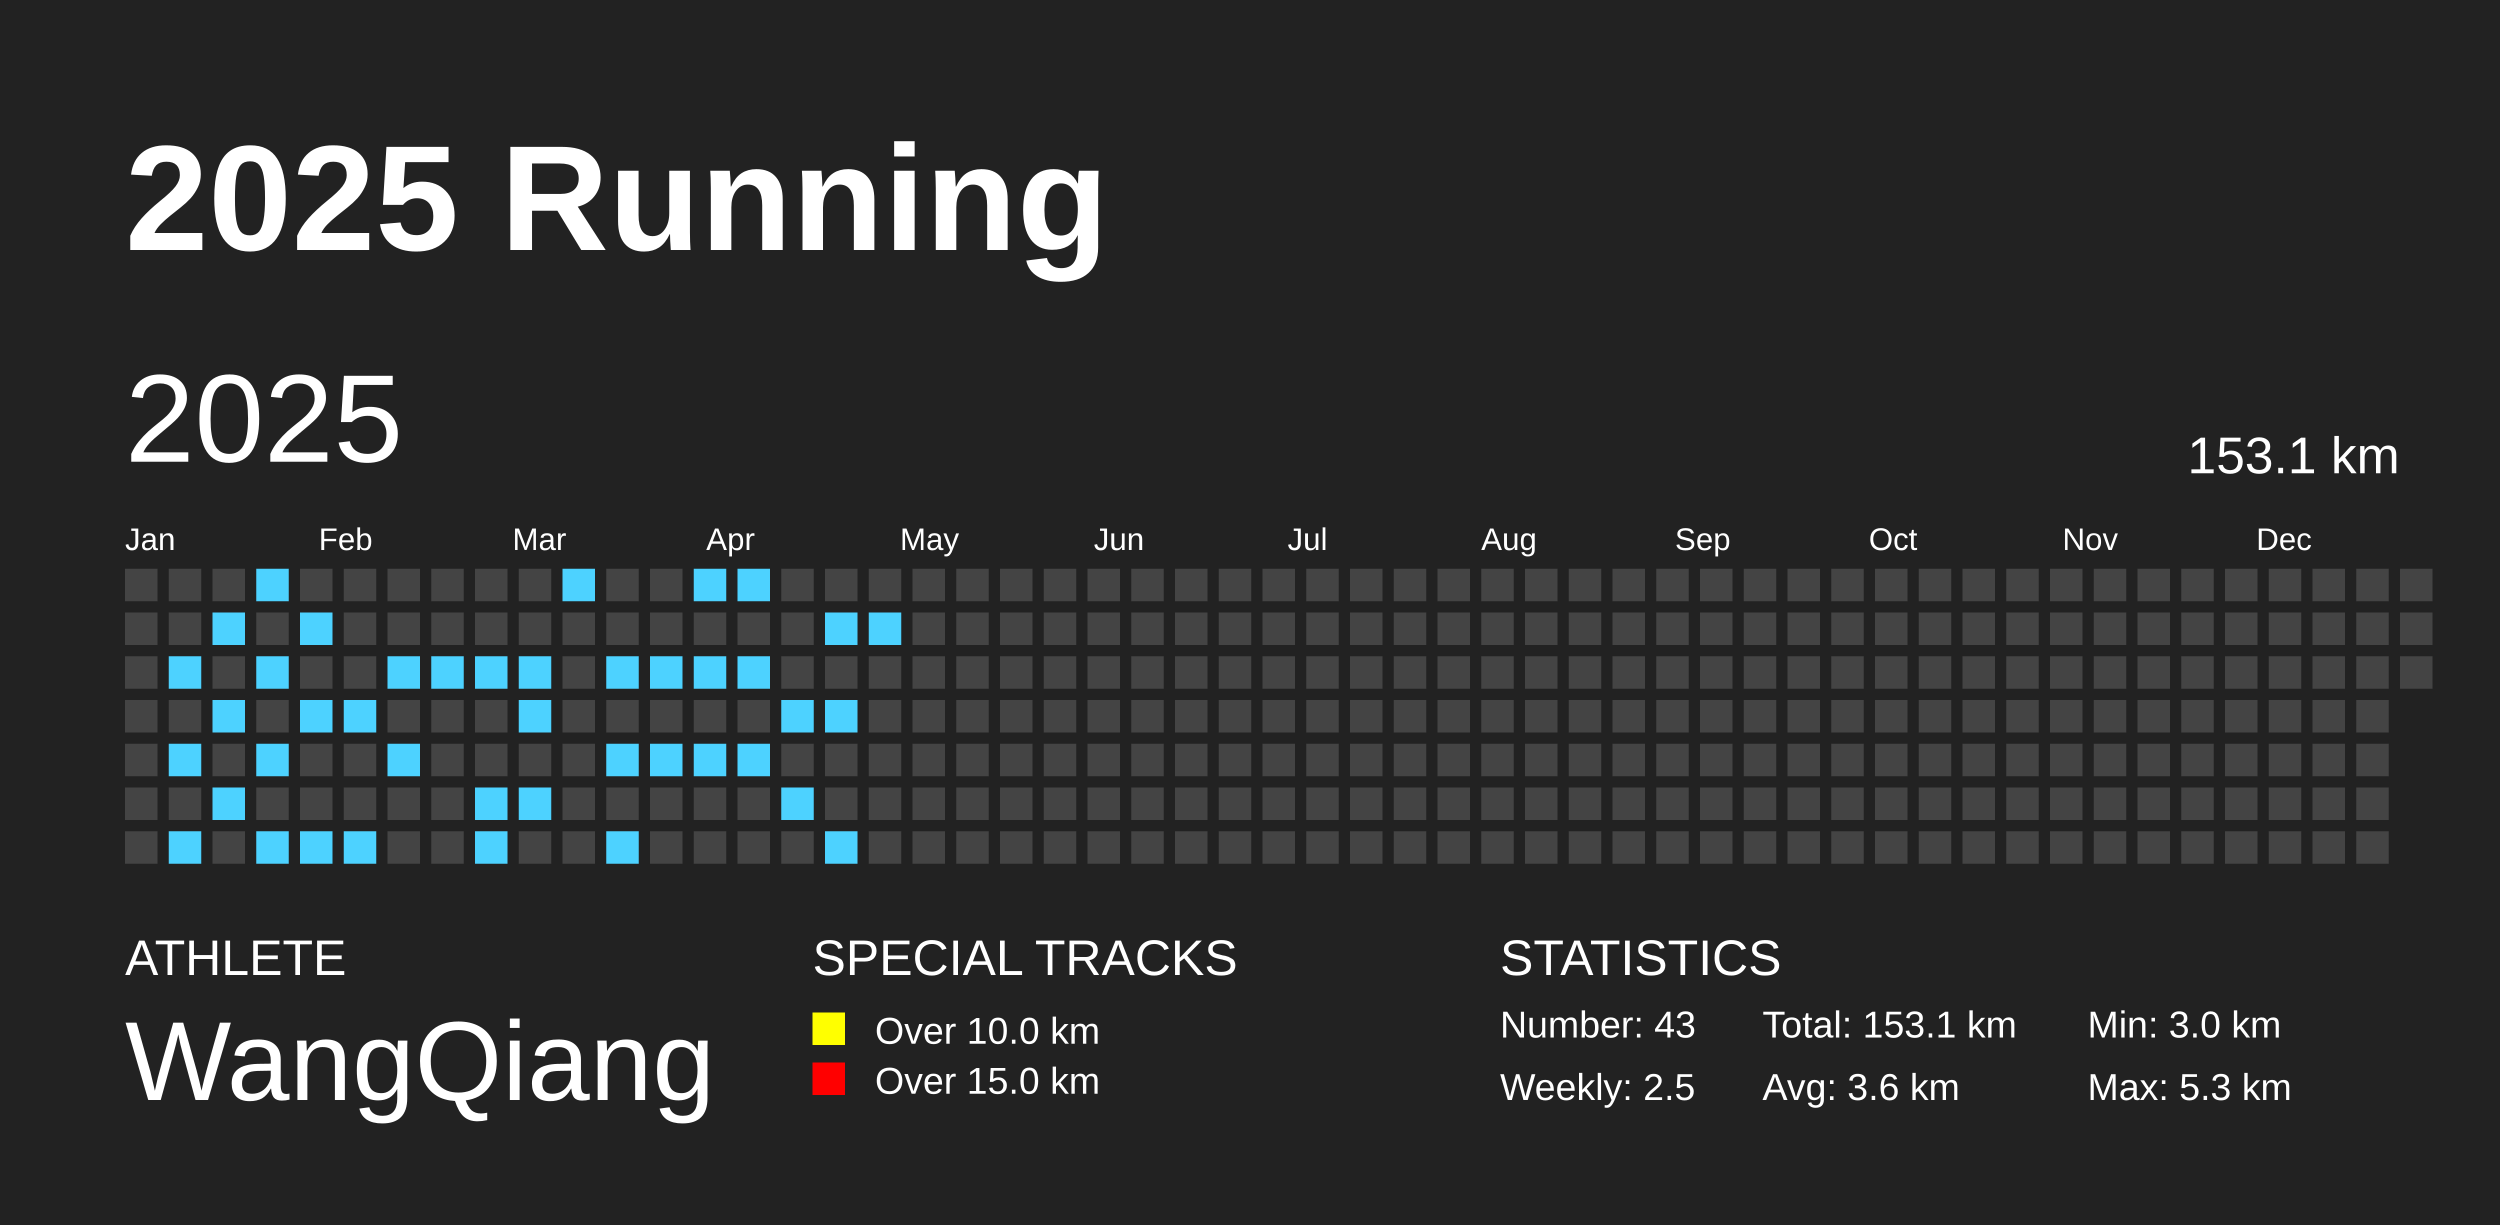
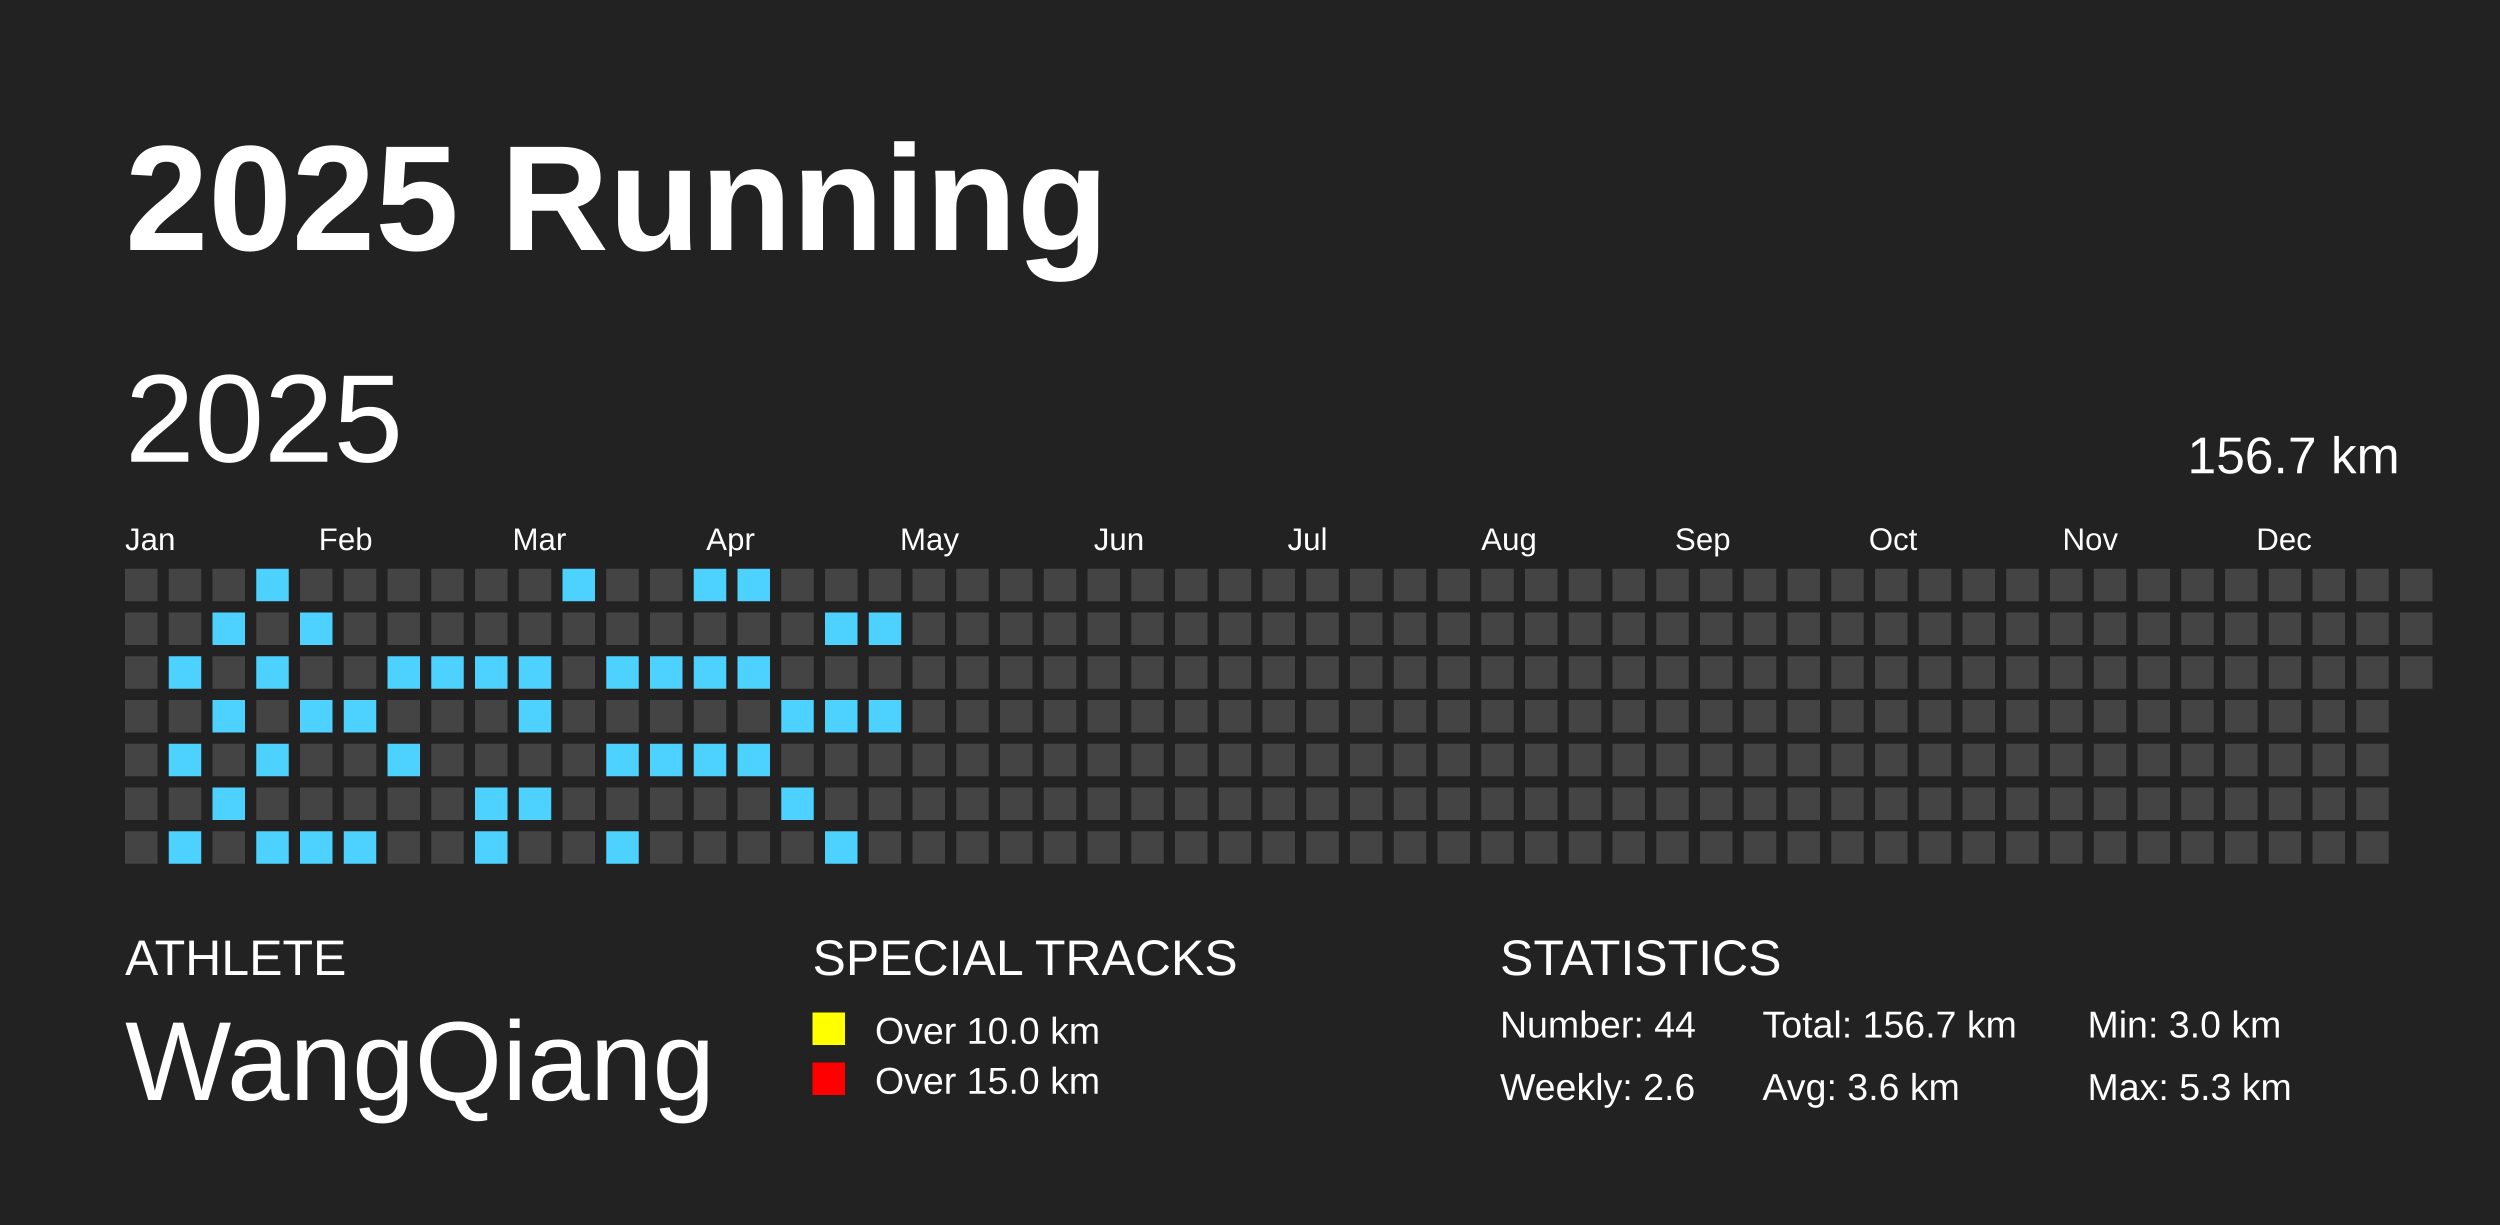
<svg xmlns="http://www.w3.org/2000/svg" baseProfile="full" height="98mm" version="1.1" viewBox="0,0,200,98" width="200mm">
  <defs />
  <rect fill="#222222" height="98" width="200" x="0" y="0" />
  <text fill="#FFFFFF" style="font-size:12px; font-family:Arial; font-weight:bold;" x="10" y="20">2025 Running</text>
  <text fill="#FFFFFF" style="font-size:4px; font-family:Arial" x="10" y="78">ATHLETE</text>
  <text fill="#FFFFFF" style="font-size:9px; font-family:Arial" x="10" y="88">WangQiang</text>
  <text fill="#FFFFFF" style="font-size:4px; font-family:Arial" x="65" y="78">SPECIAL TRACKS</text>
  <rect fill="yellow" height="2.6" width="2.6" x="65" y="81" />
  <text fill="#FFFFFF" style="font-size:3px; font-family:Arial" x="70" y="83.5">Over 10.0 km</text>
  <rect fill="red" height="2.6" width="2.6" x="65" y="85" />
  <text fill="#FFFFFF" style="font-size:3px; font-family:Arial" x="70" y="87.5">Over 15.0 km</text>
  <text fill="#FFFFFF" style="font-size:4px; font-family:Arial" x="120" y="78">STATISTICS</text>
-   <text fill="#FFFFFF" style="font-size:3px; font-family:Arial" x="120" y="83">Number: 43</text>
-   <text fill="#FFFFFF" style="font-size:3px; font-family:Arial" x="120" y="88">Weekly: 2.5</text>
-   <text fill="#FFFFFF" style="font-size:3px; font-family:Arial" x="141" y="83">Total: 153.1 km</text>
+   <text fill="#FFFFFF" style="font-size:3px; font-family:Arial" x="120" y="83">Number: 44</text>
+   <text fill="#FFFFFF" style="font-size:3px; font-family:Arial" x="120" y="88">Weekly: 2.6</text>
+   <text fill="#FFFFFF" style="font-size:3px; font-family:Arial" x="141" y="83">Total: 156.7 km</text>
  <text fill="#FFFFFF" style="font-size:3px; font-family:Arial" x="141" y="88">Avg: 3.6 km</text>
  <text fill="#FFFFFF" style="font-size:3px; font-family:Arial" x="167" y="83">Min: 3.0 km</text>
  <text fill="#FFFFFF" style="font-size:3px; font-family:Arial" x="167" y="88">Max: 5.3 km</text>
  <text dominant-baseline="hanging" fill="#FFFFFF" style="font-size:10.0px; font-family:Arial;" x="10" y="30">2025</text>
-   <text dominant-baseline="hanging" fill="#FFFFFF" style="font-size:4.125px; font-family:Arial;" x="175" y="35">153.1 km</text>
+   <text dominant-baseline="hanging" fill="#FFFFFF" style="font-size:4.125px; font-family:Arial;" x="175" y="35">156.7 km</text>
  <text fill="#FFFFFF" style="font-size:2.5px; font-family:Arial" x="10.0" y="44">Jan</text>
  <text fill="#FFFFFF" style="font-size:2.5px; font-family:Arial" x="25.5" y="44">Feb</text>
  <text fill="#FFFFFF" style="font-size:2.5px; font-family:Arial" x="41.0" y="44">Mar</text>
  <text fill="#FFFFFF" style="font-size:2.5px; font-family:Arial" x="56.5" y="44">Apr</text>
  <text fill="#FFFFFF" style="font-size:2.5px; font-family:Arial" x="72.0" y="44">May</text>
  <text fill="#FFFFFF" style="font-size:2.5px; font-family:Arial" x="87.5" y="44">Jun</text>
  <text fill="#FFFFFF" style="font-size:2.5px; font-family:Arial" x="103.0" y="44">Jul</text>
  <text fill="#FFFFFF" style="font-size:2.5px; font-family:Arial" x="118.5" y="44">Aug</text>
  <text fill="#FFFFFF" style="font-size:2.5px; font-family:Arial" x="134.0" y="44">Sep</text>
  <text fill="#FFFFFF" style="font-size:2.5px; font-family:Arial" x="149.5" y="44">Oct</text>
  <text fill="#FFFFFF" style="font-size:2.5px; font-family:Arial" x="165.0" y="44">Nov</text>
  <text fill="#FFFFFF" style="font-size:2.5px; font-family:Arial" x="180.5" y="44">Dec</text>
  <rect fill="#444444" height="2.6" width="2.6" x="10.0" y="45.5" />
  <rect fill="#444444" height="2.6" width="2.6" x="10.0" y="49.0" />
  <rect fill="#444444" height="2.6" width="2.6" x="10.0" y="52.5" />
  <rect fill="#444444" height="2.6" width="2.6" x="10.0" y="56.0" />
  <rect fill="#444444" height="2.6" width="2.6" x="10.0" y="59.5" />
  <rect fill="#444444" height="2.6" width="2.6" x="10.0" y="63.0" />
  <rect fill="#444444" height="2.6" width="2.6" x="10.0" y="66.5" />
  <rect fill="#444444" height="2.6" width="2.6" x="13.5" y="45.5" />
  <rect fill="#444444" height="2.6" width="2.6" x="13.5" y="49.0" />
  <rect fill="#4DD2FF" height="2.6" width="2.6" x="13.5" y="52.5" />
  <rect fill="#444444" height="2.6" width="2.6" x="13.5" y="56.0" />
  <rect fill="#4DD2FF" height="2.6" width="2.6" x="13.5" y="59.5" />
  <rect fill="#444444" height="2.6" width="2.6" x="13.5" y="63.0" />
  <rect fill="#4DD2FF" height="2.6" width="2.6" x="13.5" y="66.5" />
  <rect fill="#444444" height="2.6" width="2.6" x="17.0" y="45.5" />
  <rect fill="#4DD2FF" height="2.6" width="2.6" x="17.0" y="49.0" />
  <rect fill="#444444" height="2.6" width="2.6" x="17.0" y="52.5" />
  <rect fill="#4DD2FF" height="2.6" width="2.6" x="17.0" y="56.0" />
  <rect fill="#444444" height="2.6" width="2.6" x="17.0" y="59.5" />
  <rect fill="#4DD2FF" height="2.6" width="2.6" x="17.0" y="63.0" />
  <rect fill="#444444" height="2.6" width="2.6" x="17.0" y="66.5" />
  <rect fill="#4DD2FF" height="2.6" width="2.6" x="20.5" y="45.5" />
  <rect fill="#444444" height="2.6" width="2.6" x="20.5" y="49.0" />
  <rect fill="#4DD2FF" height="2.6" width="2.6" x="20.5" y="52.5" />
  <rect fill="#444444" height="2.6" width="2.6" x="20.5" y="56.0" />
  <rect fill="#4DD2FF" height="2.6" width="2.6" x="20.5" y="59.5" />
  <rect fill="#444444" height="2.6" width="2.6" x="20.5" y="63.0" />
  <rect fill="#4DD2FF" height="2.6" width="2.6" x="20.5" y="66.5" />
  <rect fill="#444444" height="2.6" width="2.6" x="24.0" y="45.5" />
  <rect fill="#4DD2FF" height="2.6" width="2.6" x="24.0" y="49.0" />
  <rect fill="#444444" height="2.6" width="2.6" x="24.0" y="52.5" />
  <rect fill="#4DD2FF" height="2.6" width="2.6" x="24.0" y="56.0" />
  <rect fill="#444444" height="2.6" width="2.6" x="24.0" y="59.5" />
  <rect fill="#444444" height="2.6" width="2.6" x="24.0" y="63.0" />
  <rect fill="#4DD2FF" height="2.6" width="2.6" x="24.0" y="66.5" />
  <rect fill="#444444" height="2.6" width="2.6" x="27.5" y="45.5" />
  <rect fill="#444444" height="2.6" width="2.6" x="27.5" y="49.0" />
  <rect fill="#444444" height="2.6" width="2.6" x="27.5" y="52.5" />
  <rect fill="#4DD2FF" height="2.6" width="2.6" x="27.5" y="56.0" />
  <rect fill="#444444" height="2.6" width="2.6" x="27.5" y="59.5" />
  <rect fill="#444444" height="2.6" width="2.6" x="27.5" y="63.0" />
  <rect fill="#4DD2FF" height="2.6" width="2.6" x="27.5" y="66.5" />
  <rect fill="#444444" height="2.6" width="2.6" x="31.0" y="45.5" />
  <rect fill="#444444" height="2.6" width="2.6" x="31.0" y="49.0" />
  <rect fill="#4DD2FF" height="2.6" width="2.6" x="31.0" y="52.5" />
  <rect fill="#444444" height="2.6" width="2.6" x="31.0" y="56.0" />
  <rect fill="#4DD2FF" height="2.6" width="2.6" x="31.0" y="59.5" />
  <rect fill="#444444" height="2.6" width="2.6" x="31.0" y="63.0" />
  <rect fill="#444444" height="2.6" width="2.6" x="31.0" y="66.5" />
  <rect fill="#444444" height="2.6" width="2.6" x="34.5" y="45.5" />
  <rect fill="#444444" height="2.6" width="2.6" x="34.5" y="49.0" />
  <rect fill="#4DD2FF" height="2.6" width="2.6" x="34.5" y="52.5" />
  <rect fill="#444444" height="2.6" width="2.6" x="34.5" y="56.0" />
  <rect fill="#444444" height="2.6" width="2.6" x="34.5" y="59.5" />
  <rect fill="#444444" height="2.6" width="2.6" x="34.5" y="63.0" />
  <rect fill="#444444" height="2.6" width="2.6" x="34.5" y="66.5" />
  <rect fill="#444444" height="2.6" width="2.6" x="38.0" y="45.5" />
  <rect fill="#444444" height="2.6" width="2.6" x="38.0" y="49.0" />
  <rect fill="#4DD2FF" height="2.6" width="2.6" x="38.0" y="52.5" />
  <rect fill="#444444" height="2.6" width="2.6" x="38.0" y="56.0" />
  <rect fill="#444444" height="2.6" width="2.6" x="38.0" y="59.5" />
  <rect fill="#4DD2FF" height="2.6" width="2.6" x="38.0" y="63.0" />
  <rect fill="#4DD2FF" height="2.6" width="2.6" x="38.0" y="66.5" />
  <rect fill="#444444" height="2.6" width="2.6" x="41.5" y="45.5" />
  <rect fill="#444444" height="2.6" width="2.6" x="41.5" y="49.0" />
  <rect fill="#4DD2FF" height="2.6" width="2.6" x="41.5" y="52.5" />
  <rect fill="#4DD2FF" height="2.6" width="2.6" x="41.5" y="56.0" />
  <rect fill="#444444" height="2.6" width="2.6" x="41.5" y="59.5" />
  <rect fill="#4DD2FF" height="2.6" width="2.6" x="41.5" y="63.0" />
  <rect fill="#444444" height="2.6" width="2.6" x="41.5" y="66.5" />
  <rect fill="#4DD2FF" height="2.6" width="2.6" x="45.0" y="45.5" />
  <rect fill="#444444" height="2.6" width="2.6" x="45.0" y="49.0" />
  <rect fill="#444444" height="2.6" width="2.6" x="45.0" y="52.5" />
  <rect fill="#444444" height="2.6" width="2.6" x="45.0" y="56.0" />
  <rect fill="#444444" height="2.6" width="2.6" x="45.0" y="59.5" />
  <rect fill="#444444" height="2.6" width="2.6" x="45.0" y="63.0" />
  <rect fill="#444444" height="2.6" width="2.6" x="45.0" y="66.5" />
  <rect fill="#444444" height="2.6" width="2.6" x="48.5" y="45.5" />
  <rect fill="#444444" height="2.6" width="2.6" x="48.5" y="49.0" />
  <rect fill="#4DD2FF" height="2.6" width="2.6" x="48.5" y="52.5" />
  <rect fill="#444444" height="2.6" width="2.6" x="48.5" y="56.0" />
  <rect fill="#4DD2FF" height="2.6" width="2.6" x="48.5" y="59.5" />
  <rect fill="#444444" height="2.6" width="2.6" x="48.5" y="63.0" />
  <rect fill="#4DD2FF" height="2.6" width="2.6" x="48.5" y="66.5" />
  <rect fill="#444444" height="2.6" width="2.6" x="52.0" y="45.5" />
  <rect fill="#444444" height="2.6" width="2.6" x="52.0" y="49.0" />
  <rect fill="#4DD2FF" height="2.6" width="2.6" x="52.0" y="52.5" />
  <rect fill="#444444" height="2.6" width="2.6" x="52.0" y="56.0" />
  <rect fill="#4DD2FF" height="2.6" width="2.6" x="52.0" y="59.5" />
  <rect fill="#444444" height="2.6" width="2.6" x="52.0" y="63.0" />
  <rect fill="#444444" height="2.6" width="2.6" x="52.0" y="66.5" />
  <rect fill="#4DD2FF" height="2.6" width="2.6" x="55.5" y="45.5" />
  <rect fill="#444444" height="2.6" width="2.6" x="55.5" y="49.0" />
  <rect fill="#4DD2FF" height="2.6" width="2.6" x="55.5" y="52.5" />
  <rect fill="#444444" height="2.6" width="2.6" x="55.5" y="56.0" />
  <rect fill="#4DD2FF" height="2.6" width="2.6" x="55.5" y="59.5" />
  <rect fill="#444444" height="2.6" width="2.6" x="55.5" y="63.0" />
  <rect fill="#444444" height="2.6" width="2.6" x="55.5" y="66.5" />
  <rect fill="#4DD2FF" height="2.6" width="2.6" x="59.0" y="45.5" />
  <rect fill="#444444" height="2.6" width="2.6" x="59.0" y="49.0" />
  <rect fill="#4DD2FF" height="2.6" width="2.6" x="59.0" y="52.5" />
  <rect fill="#444444" height="2.6" width="2.6" x="59.0" y="56.0" />
  <rect fill="#4DD2FF" height="2.6" width="2.6" x="59.0" y="59.5" />
  <rect fill="#444444" height="2.6" width="2.6" x="59.0" y="63.0" />
  <rect fill="#444444" height="2.6" width="2.6" x="59.0" y="66.5" />
  <rect fill="#444444" height="2.6" width="2.6" x="62.5" y="45.5" />
  <rect fill="#444444" height="2.6" width="2.6" x="62.5" y="49.0" />
  <rect fill="#444444" height="2.6" width="2.6" x="62.5" y="52.5" />
  <rect fill="#4DD2FF" height="2.6" width="2.6" x="62.5" y="56.0" />
  <rect fill="#444444" height="2.6" width="2.6" x="62.5" y="59.5" />
  <rect fill="#4DD2FF" height="2.6" width="2.6" x="62.5" y="63.0" />
  <rect fill="#444444" height="2.6" width="2.6" x="62.5" y="66.5" />
  <rect fill="#444444" height="2.6" width="2.6" x="66.0" y="45.5" />
  <rect fill="#4DD2FF" height="2.6" width="2.6" x="66.0" y="49.0" />
  <rect fill="#444444" height="2.6" width="2.6" x="66.0" y="52.5" />
  <rect fill="#4DD2FF" height="2.6" width="2.6" x="66.0" y="56.0" />
  <rect fill="#444444" height="2.6" width="2.6" x="66.0" y="59.5" />
  <rect fill="#444444" height="2.6" width="2.6" x="66.0" y="63.0" />
  <rect fill="#4DD2FF" height="2.6" width="2.6" x="66.0" y="66.5" />
  <rect fill="#444444" height="2.6" width="2.6" x="69.5" y="45.5" />
  <rect fill="#4DD2FF" height="2.6" width="2.6" x="69.5" y="49.0" />
  <rect fill="#444444" height="2.6" width="2.6" x="69.5" y="52.5" />
-   <rect fill="#444444" height="2.6" width="2.6" x="69.5" y="56.0" />
+   <rect fill="#4DD2FF" height="2.6" width="2.6" x="69.5" y="56.0" />
  <rect fill="#444444" height="2.6" width="2.6" x="69.5" y="59.5" />
  <rect fill="#444444" height="2.6" width="2.6" x="69.5" y="63.0" />
  <rect fill="#444444" height="2.6" width="2.6" x="69.5" y="66.5" />
  <rect fill="#444444" height="2.6" width="2.6" x="73.0" y="45.5" />
  <rect fill="#444444" height="2.6" width="2.6" x="73.0" y="49.0" />
  <rect fill="#444444" height="2.6" width="2.6" x="73.0" y="52.5" />
  <rect fill="#444444" height="2.6" width="2.6" x="73.0" y="56.0" />
  <rect fill="#444444" height="2.6" width="2.6" x="73.0" y="59.5" />
  <rect fill="#444444" height="2.6" width="2.6" x="73.0" y="63.0" />
  <rect fill="#444444" height="2.6" width="2.6" x="73.0" y="66.5" />
  <rect fill="#444444" height="2.6" width="2.6" x="76.5" y="45.5" />
  <rect fill="#444444" height="2.6" width="2.6" x="76.5" y="49.0" />
  <rect fill="#444444" height="2.6" width="2.6" x="76.5" y="52.5" />
  <rect fill="#444444" height="2.6" width="2.6" x="76.5" y="56.0" />
  <rect fill="#444444" height="2.6" width="2.6" x="76.5" y="59.5" />
  <rect fill="#444444" height="2.6" width="2.6" x="76.5" y="63.0" />
  <rect fill="#444444" height="2.6" width="2.6" x="76.5" y="66.5" />
  <rect fill="#444444" height="2.6" width="2.6" x="80.0" y="45.5" />
  <rect fill="#444444" height="2.6" width="2.6" x="80.0" y="49.0" />
  <rect fill="#444444" height="2.6" width="2.6" x="80.0" y="52.5" />
  <rect fill="#444444" height="2.6" width="2.6" x="80.0" y="56.0" />
  <rect fill="#444444" height="2.6" width="2.6" x="80.0" y="59.5" />
  <rect fill="#444444" height="2.6" width="2.6" x="80.0" y="63.0" />
  <rect fill="#444444" height="2.6" width="2.6" x="80.0" y="66.5" />
  <rect fill="#444444" height="2.6" width="2.6" x="83.5" y="45.5" />
  <rect fill="#444444" height="2.6" width="2.6" x="83.5" y="49.0" />
  <rect fill="#444444" height="2.6" width="2.6" x="83.5" y="52.5" />
  <rect fill="#444444" height="2.6" width="2.6" x="83.5" y="56.0" />
  <rect fill="#444444" height="2.6" width="2.6" x="83.5" y="59.5" />
  <rect fill="#444444" height="2.6" width="2.6" x="83.5" y="63.0" />
  <rect fill="#444444" height="2.6" width="2.6" x="83.5" y="66.5" />
  <rect fill="#444444" height="2.6" width="2.6" x="87.0" y="45.5" />
  <rect fill="#444444" height="2.6" width="2.6" x="87.0" y="49.0" />
  <rect fill="#444444" height="2.6" width="2.6" x="87.0" y="52.5" />
  <rect fill="#444444" height="2.6" width="2.6" x="87.0" y="56.0" />
  <rect fill="#444444" height="2.6" width="2.6" x="87.0" y="59.5" />
  <rect fill="#444444" height="2.6" width="2.6" x="87.0" y="63.0" />
  <rect fill="#444444" height="2.6" width="2.6" x="87.0" y="66.5" />
  <rect fill="#444444" height="2.6" width="2.6" x="90.5" y="45.5" />
  <rect fill="#444444" height="2.6" width="2.6" x="90.5" y="49.0" />
  <rect fill="#444444" height="2.6" width="2.6" x="90.5" y="52.5" />
  <rect fill="#444444" height="2.6" width="2.6" x="90.5" y="56.0" />
  <rect fill="#444444" height="2.6" width="2.6" x="90.5" y="59.5" />
  <rect fill="#444444" height="2.6" width="2.6" x="90.5" y="63.0" />
  <rect fill="#444444" height="2.6" width="2.6" x="90.5" y="66.5" />
  <rect fill="#444444" height="2.6" width="2.6" x="94.0" y="45.5" />
  <rect fill="#444444" height="2.6" width="2.6" x="94.0" y="49.0" />
  <rect fill="#444444" height="2.6" width="2.6" x="94.0" y="52.5" />
  <rect fill="#444444" height="2.6" width="2.6" x="94.0" y="56.0" />
  <rect fill="#444444" height="2.6" width="2.6" x="94.0" y="59.5" />
  <rect fill="#444444" height="2.6" width="2.6" x="94.0" y="63.0" />
  <rect fill="#444444" height="2.6" width="2.6" x="94.0" y="66.5" />
  <rect fill="#444444" height="2.6" width="2.6" x="97.5" y="45.5" />
  <rect fill="#444444" height="2.6" width="2.6" x="97.5" y="49.0" />
  <rect fill="#444444" height="2.6" width="2.6" x="97.5" y="52.5" />
  <rect fill="#444444" height="2.6" width="2.6" x="97.5" y="56.0" />
  <rect fill="#444444" height="2.6" width="2.6" x="97.5" y="59.5" />
  <rect fill="#444444" height="2.6" width="2.6" x="97.5" y="63.0" />
  <rect fill="#444444" height="2.6" width="2.6" x="97.5" y="66.5" />
  <rect fill="#444444" height="2.6" width="2.6" x="101.0" y="45.5" />
  <rect fill="#444444" height="2.6" width="2.6" x="101.0" y="49.0" />
  <rect fill="#444444" height="2.6" width="2.6" x="101.0" y="52.5" />
  <rect fill="#444444" height="2.6" width="2.6" x="101.0" y="56.0" />
  <rect fill="#444444" height="2.6" width="2.6" x="101.0" y="59.5" />
  <rect fill="#444444" height="2.6" width="2.6" x="101.0" y="63.0" />
  <rect fill="#444444" height="2.6" width="2.6" x="101.0" y="66.5" />
  <rect fill="#444444" height="2.6" width="2.6" x="104.5" y="45.5" />
  <rect fill="#444444" height="2.6" width="2.6" x="104.5" y="49.0" />
  <rect fill="#444444" height="2.6" width="2.6" x="104.5" y="52.5" />
  <rect fill="#444444" height="2.6" width="2.6" x="104.5" y="56.0" />
  <rect fill="#444444" height="2.6" width="2.6" x="104.5" y="59.5" />
  <rect fill="#444444" height="2.6" width="2.6" x="104.5" y="63.0" />
  <rect fill="#444444" height="2.6" width="2.6" x="104.5" y="66.5" />
  <rect fill="#444444" height="2.6" width="2.6" x="108.0" y="45.5" />
  <rect fill="#444444" height="2.6" width="2.6" x="108.0" y="49.0" />
  <rect fill="#444444" height="2.6" width="2.6" x="108.0" y="52.5" />
  <rect fill="#444444" height="2.6" width="2.6" x="108.0" y="56.0" />
  <rect fill="#444444" height="2.6" width="2.6" x="108.0" y="59.5" />
  <rect fill="#444444" height="2.6" width="2.6" x="108.0" y="63.0" />
  <rect fill="#444444" height="2.6" width="2.6" x="108.0" y="66.5" />
  <rect fill="#444444" height="2.6" width="2.6" x="111.5" y="45.5" />
  <rect fill="#444444" height="2.6" width="2.6" x="111.5" y="49.0" />
  <rect fill="#444444" height="2.6" width="2.6" x="111.5" y="52.5" />
  <rect fill="#444444" height="2.6" width="2.6" x="111.5" y="56.0" />
  <rect fill="#444444" height="2.6" width="2.6" x="111.5" y="59.5" />
  <rect fill="#444444" height="2.6" width="2.6" x="111.5" y="63.0" />
  <rect fill="#444444" height="2.6" width="2.6" x="111.5" y="66.5" />
  <rect fill="#444444" height="2.6" width="2.6" x="115.0" y="45.5" />
  <rect fill="#444444" height="2.6" width="2.6" x="115.0" y="49.0" />
  <rect fill="#444444" height="2.6" width="2.6" x="115.0" y="52.5" />
  <rect fill="#444444" height="2.6" width="2.6" x="115.0" y="56.0" />
  <rect fill="#444444" height="2.6" width="2.6" x="115.0" y="59.5" />
  <rect fill="#444444" height="2.6" width="2.6" x="115.0" y="63.0" />
  <rect fill="#444444" height="2.6" width="2.6" x="115.0" y="66.5" />
  <rect fill="#444444" height="2.6" width="2.6" x="118.5" y="45.5" />
  <rect fill="#444444" height="2.6" width="2.6" x="118.5" y="49.0" />
  <rect fill="#444444" height="2.6" width="2.6" x="118.5" y="52.5" />
  <rect fill="#444444" height="2.6" width="2.6" x="118.5" y="56.0" />
  <rect fill="#444444" height="2.6" width="2.6" x="118.5" y="59.5" />
  <rect fill="#444444" height="2.6" width="2.6" x="118.5" y="63.0" />
  <rect fill="#444444" height="2.6" width="2.6" x="118.5" y="66.5" />
  <rect fill="#444444" height="2.6" width="2.6" x="122.0" y="45.5" />
  <rect fill="#444444" height="2.6" width="2.6" x="122.0" y="49.0" />
  <rect fill="#444444" height="2.6" width="2.6" x="122.0" y="52.5" />
  <rect fill="#444444" height="2.6" width="2.6" x="122.0" y="56.0" />
  <rect fill="#444444" height="2.6" width="2.6" x="122.0" y="59.5" />
  <rect fill="#444444" height="2.6" width="2.6" x="122.0" y="63.0" />
  <rect fill="#444444" height="2.6" width="2.6" x="122.0" y="66.5" />
  <rect fill="#444444" height="2.6" width="2.6" x="125.5" y="45.5" />
  <rect fill="#444444" height="2.6" width="2.6" x="125.5" y="49.0" />
  <rect fill="#444444" height="2.6" width="2.6" x="125.5" y="52.5" />
  <rect fill="#444444" height="2.6" width="2.6" x="125.5" y="56.0" />
  <rect fill="#444444" height="2.6" width="2.6" x="125.5" y="59.5" />
  <rect fill="#444444" height="2.6" width="2.6" x="125.5" y="63.0" />
  <rect fill="#444444" height="2.6" width="2.6" x="125.5" y="66.5" />
  <rect fill="#444444" height="2.6" width="2.6" x="129.0" y="45.5" />
  <rect fill="#444444" height="2.6" width="2.6" x="129.0" y="49.0" />
  <rect fill="#444444" height="2.6" width="2.6" x="129.0" y="52.5" />
  <rect fill="#444444" height="2.6" width="2.6" x="129.0" y="56.0" />
  <rect fill="#444444" height="2.6" width="2.6" x="129.0" y="59.5" />
  <rect fill="#444444" height="2.6" width="2.6" x="129.0" y="63.0" />
  <rect fill="#444444" height="2.6" width="2.6" x="129.0" y="66.5" />
  <rect fill="#444444" height="2.6" width="2.6" x="132.5" y="45.5" />
  <rect fill="#444444" height="2.6" width="2.6" x="132.5" y="49.0" />
  <rect fill="#444444" height="2.6" width="2.6" x="132.5" y="52.5" />
  <rect fill="#444444" height="2.6" width="2.6" x="132.5" y="56.0" />
  <rect fill="#444444" height="2.6" width="2.6" x="132.5" y="59.5" />
  <rect fill="#444444" height="2.6" width="2.6" x="132.5" y="63.0" />
  <rect fill="#444444" height="2.6" width="2.6" x="132.5" y="66.5" />
  <rect fill="#444444" height="2.6" width="2.6" x="136.0" y="45.5" />
  <rect fill="#444444" height="2.6" width="2.6" x="136.0" y="49.0" />
  <rect fill="#444444" height="2.6" width="2.6" x="136.0" y="52.5" />
  <rect fill="#444444" height="2.6" width="2.6" x="136.0" y="56.0" />
  <rect fill="#444444" height="2.6" width="2.6" x="136.0" y="59.5" />
  <rect fill="#444444" height="2.6" width="2.6" x="136.0" y="63.0" />
  <rect fill="#444444" height="2.6" width="2.6" x="136.0" y="66.5" />
  <rect fill="#444444" height="2.6" width="2.6" x="139.5" y="45.5" />
  <rect fill="#444444" height="2.6" width="2.6" x="139.5" y="49.0" />
  <rect fill="#444444" height="2.6" width="2.6" x="139.5" y="52.5" />
  <rect fill="#444444" height="2.6" width="2.6" x="139.5" y="56.0" />
  <rect fill="#444444" height="2.6" width="2.6" x="139.5" y="59.5" />
  <rect fill="#444444" height="2.6" width="2.6" x="139.5" y="63.0" />
  <rect fill="#444444" height="2.6" width="2.6" x="139.5" y="66.5" />
  <rect fill="#444444" height="2.6" width="2.6" x="143.0" y="45.5" />
  <rect fill="#444444" height="2.6" width="2.6" x="143.0" y="49.0" />
  <rect fill="#444444" height="2.6" width="2.6" x="143.0" y="52.5" />
  <rect fill="#444444" height="2.6" width="2.6" x="143.0" y="56.0" />
  <rect fill="#444444" height="2.6" width="2.6" x="143.0" y="59.5" />
  <rect fill="#444444" height="2.6" width="2.6" x="143.0" y="63.0" />
  <rect fill="#444444" height="2.6" width="2.6" x="143.0" y="66.5" />
  <rect fill="#444444" height="2.6" width="2.6" x="146.5" y="45.5" />
  <rect fill="#444444" height="2.6" width="2.6" x="146.5" y="49.0" />
  <rect fill="#444444" height="2.6" width="2.6" x="146.5" y="52.5" />
  <rect fill="#444444" height="2.6" width="2.6" x="146.5" y="56.0" />
  <rect fill="#444444" height="2.6" width="2.6" x="146.5" y="59.5" />
  <rect fill="#444444" height="2.6" width="2.6" x="146.5" y="63.0" />
  <rect fill="#444444" height="2.6" width="2.6" x="146.5" y="66.5" />
  <rect fill="#444444" height="2.6" width="2.6" x="150.0" y="45.5" />
  <rect fill="#444444" height="2.6" width="2.6" x="150.0" y="49.0" />
  <rect fill="#444444" height="2.6" width="2.6" x="150.0" y="52.5" />
  <rect fill="#444444" height="2.6" width="2.6" x="150.0" y="56.0" />
  <rect fill="#444444" height="2.6" width="2.6" x="150.0" y="59.5" />
  <rect fill="#444444" height="2.6" width="2.6" x="150.0" y="63.0" />
  <rect fill="#444444" height="2.6" width="2.6" x="150.0" y="66.5" />
  <rect fill="#444444" height="2.6" width="2.6" x="153.5" y="45.5" />
  <rect fill="#444444" height="2.6" width="2.6" x="153.5" y="49.0" />
  <rect fill="#444444" height="2.6" width="2.6" x="153.5" y="52.5" />
  <rect fill="#444444" height="2.6" width="2.6" x="153.5" y="56.0" />
  <rect fill="#444444" height="2.6" width="2.6" x="153.5" y="59.5" />
  <rect fill="#444444" height="2.6" width="2.6" x="153.5" y="63.0" />
  <rect fill="#444444" height="2.6" width="2.6" x="153.5" y="66.5" />
  <rect fill="#444444" height="2.6" width="2.6" x="157.0" y="45.5" />
  <rect fill="#444444" height="2.6" width="2.6" x="157.0" y="49.0" />
  <rect fill="#444444" height="2.6" width="2.6" x="157.0" y="52.5" />
  <rect fill="#444444" height="2.6" width="2.6" x="157.0" y="56.0" />
  <rect fill="#444444" height="2.6" width="2.6" x="157.0" y="59.5" />
  <rect fill="#444444" height="2.6" width="2.6" x="157.0" y="63.0" />
  <rect fill="#444444" height="2.6" width="2.6" x="157.0" y="66.5" />
  <rect fill="#444444" height="2.6" width="2.6" x="160.5" y="45.5" />
  <rect fill="#444444" height="2.6" width="2.6" x="160.5" y="49.0" />
  <rect fill="#444444" height="2.6" width="2.6" x="160.5" y="52.5" />
  <rect fill="#444444" height="2.6" width="2.6" x="160.5" y="56.0" />
  <rect fill="#444444" height="2.6" width="2.6" x="160.5" y="59.5" />
  <rect fill="#444444" height="2.6" width="2.6" x="160.5" y="63.0" />
  <rect fill="#444444" height="2.6" width="2.6" x="160.5" y="66.5" />
  <rect fill="#444444" height="2.6" width="2.6" x="164.0" y="45.5" />
  <rect fill="#444444" height="2.6" width="2.6" x="164.0" y="49.0" />
  <rect fill="#444444" height="2.6" width="2.6" x="164.0" y="52.5" />
  <rect fill="#444444" height="2.6" width="2.6" x="164.0" y="56.0" />
  <rect fill="#444444" height="2.6" width="2.6" x="164.0" y="59.5" />
  <rect fill="#444444" height="2.6" width="2.6" x="164.0" y="63.0" />
  <rect fill="#444444" height="2.6" width="2.6" x="164.0" y="66.5" />
  <rect fill="#444444" height="2.6" width="2.6" x="167.5" y="45.5" />
  <rect fill="#444444" height="2.6" width="2.6" x="167.5" y="49.0" />
  <rect fill="#444444" height="2.6" width="2.6" x="167.5" y="52.5" />
  <rect fill="#444444" height="2.6" width="2.6" x="167.5" y="56.0" />
  <rect fill="#444444" height="2.6" width="2.6" x="167.5" y="59.5" />
  <rect fill="#444444" height="2.6" width="2.6" x="167.5" y="63.0" />
  <rect fill="#444444" height="2.6" width="2.6" x="167.5" y="66.5" />
  <rect fill="#444444" height="2.6" width="2.6" x="171.0" y="45.5" />
  <rect fill="#444444" height="2.6" width="2.6" x="171.0" y="49.0" />
  <rect fill="#444444" height="2.6" width="2.6" x="171.0" y="52.5" />
  <rect fill="#444444" height="2.6" width="2.6" x="171.0" y="56.0" />
  <rect fill="#444444" height="2.6" width="2.6" x="171.0" y="59.5" />
  <rect fill="#444444" height="2.6" width="2.6" x="171.0" y="63.0" />
  <rect fill="#444444" height="2.6" width="2.6" x="171.0" y="66.5" />
  <rect fill="#444444" height="2.6" width="2.6" x="174.5" y="45.5" />
  <rect fill="#444444" height="2.6" width="2.6" x="174.5" y="49.0" />
  <rect fill="#444444" height="2.6" width="2.6" x="174.5" y="52.5" />
  <rect fill="#444444" height="2.6" width="2.6" x="174.5" y="56.0" />
  <rect fill="#444444" height="2.6" width="2.6" x="174.5" y="59.5" />
  <rect fill="#444444" height="2.6" width="2.6" x="174.5" y="63.0" />
  <rect fill="#444444" height="2.6" width="2.6" x="174.5" y="66.5" />
  <rect fill="#444444" height="2.6" width="2.6" x="178.0" y="45.5" />
  <rect fill="#444444" height="2.6" width="2.6" x="178.0" y="49.0" />
  <rect fill="#444444" height="2.6" width="2.6" x="178.0" y="52.5" />
  <rect fill="#444444" height="2.6" width="2.6" x="178.0" y="56.0" />
  <rect fill="#444444" height="2.6" width="2.6" x="178.0" y="59.5" />
  <rect fill="#444444" height="2.6" width="2.6" x="178.0" y="63.0" />
  <rect fill="#444444" height="2.6" width="2.6" x="178.0" y="66.5" />
  <rect fill="#444444" height="2.6" width="2.6" x="181.5" y="45.5" />
  <rect fill="#444444" height="2.6" width="2.6" x="181.5" y="49.0" />
  <rect fill="#444444" height="2.6" width="2.6" x="181.5" y="52.5" />
  <rect fill="#444444" height="2.6" width="2.6" x="181.5" y="56.0" />
  <rect fill="#444444" height="2.6" width="2.6" x="181.5" y="59.5" />
  <rect fill="#444444" height="2.6" width="2.6" x="181.5" y="63.0" />
  <rect fill="#444444" height="2.6" width="2.6" x="181.5" y="66.5" />
  <rect fill="#444444" height="2.6" width="2.6" x="185.0" y="45.5" />
  <rect fill="#444444" height="2.6" width="2.6" x="185.0" y="49.0" />
  <rect fill="#444444" height="2.6" width="2.6" x="185.0" y="52.5" />
  <rect fill="#444444" height="2.6" width="2.6" x="185.0" y="56.0" />
  <rect fill="#444444" height="2.6" width="2.6" x="185.0" y="59.5" />
  <rect fill="#444444" height="2.6" width="2.6" x="185.0" y="63.0" />
  <rect fill="#444444" height="2.6" width="2.6" x="185.0" y="66.5" />
  <rect fill="#444444" height="2.6" width="2.6" x="188.5" y="45.5" />
  <rect fill="#444444" height="2.6" width="2.6" x="188.5" y="49.0" />
  <rect fill="#444444" height="2.6" width="2.6" x="188.5" y="52.5" />
  <rect fill="#444444" height="2.6" width="2.6" x="188.5" y="56.0" />
  <rect fill="#444444" height="2.6" width="2.6" x="188.5" y="59.5" />
  <rect fill="#444444" height="2.6" width="2.6" x="188.5" y="63.0" />
  <rect fill="#444444" height="2.6" width="2.6" x="188.5" y="66.5" />
  <rect fill="#444444" height="2.6" width="2.6" x="192.0" y="45.5" />
  <rect fill="#444444" height="2.6" width="2.6" x="192.0" y="49.0" />
  <rect fill="#444444" height="2.6" width="2.6" x="192.0" y="52.5" />
</svg>
